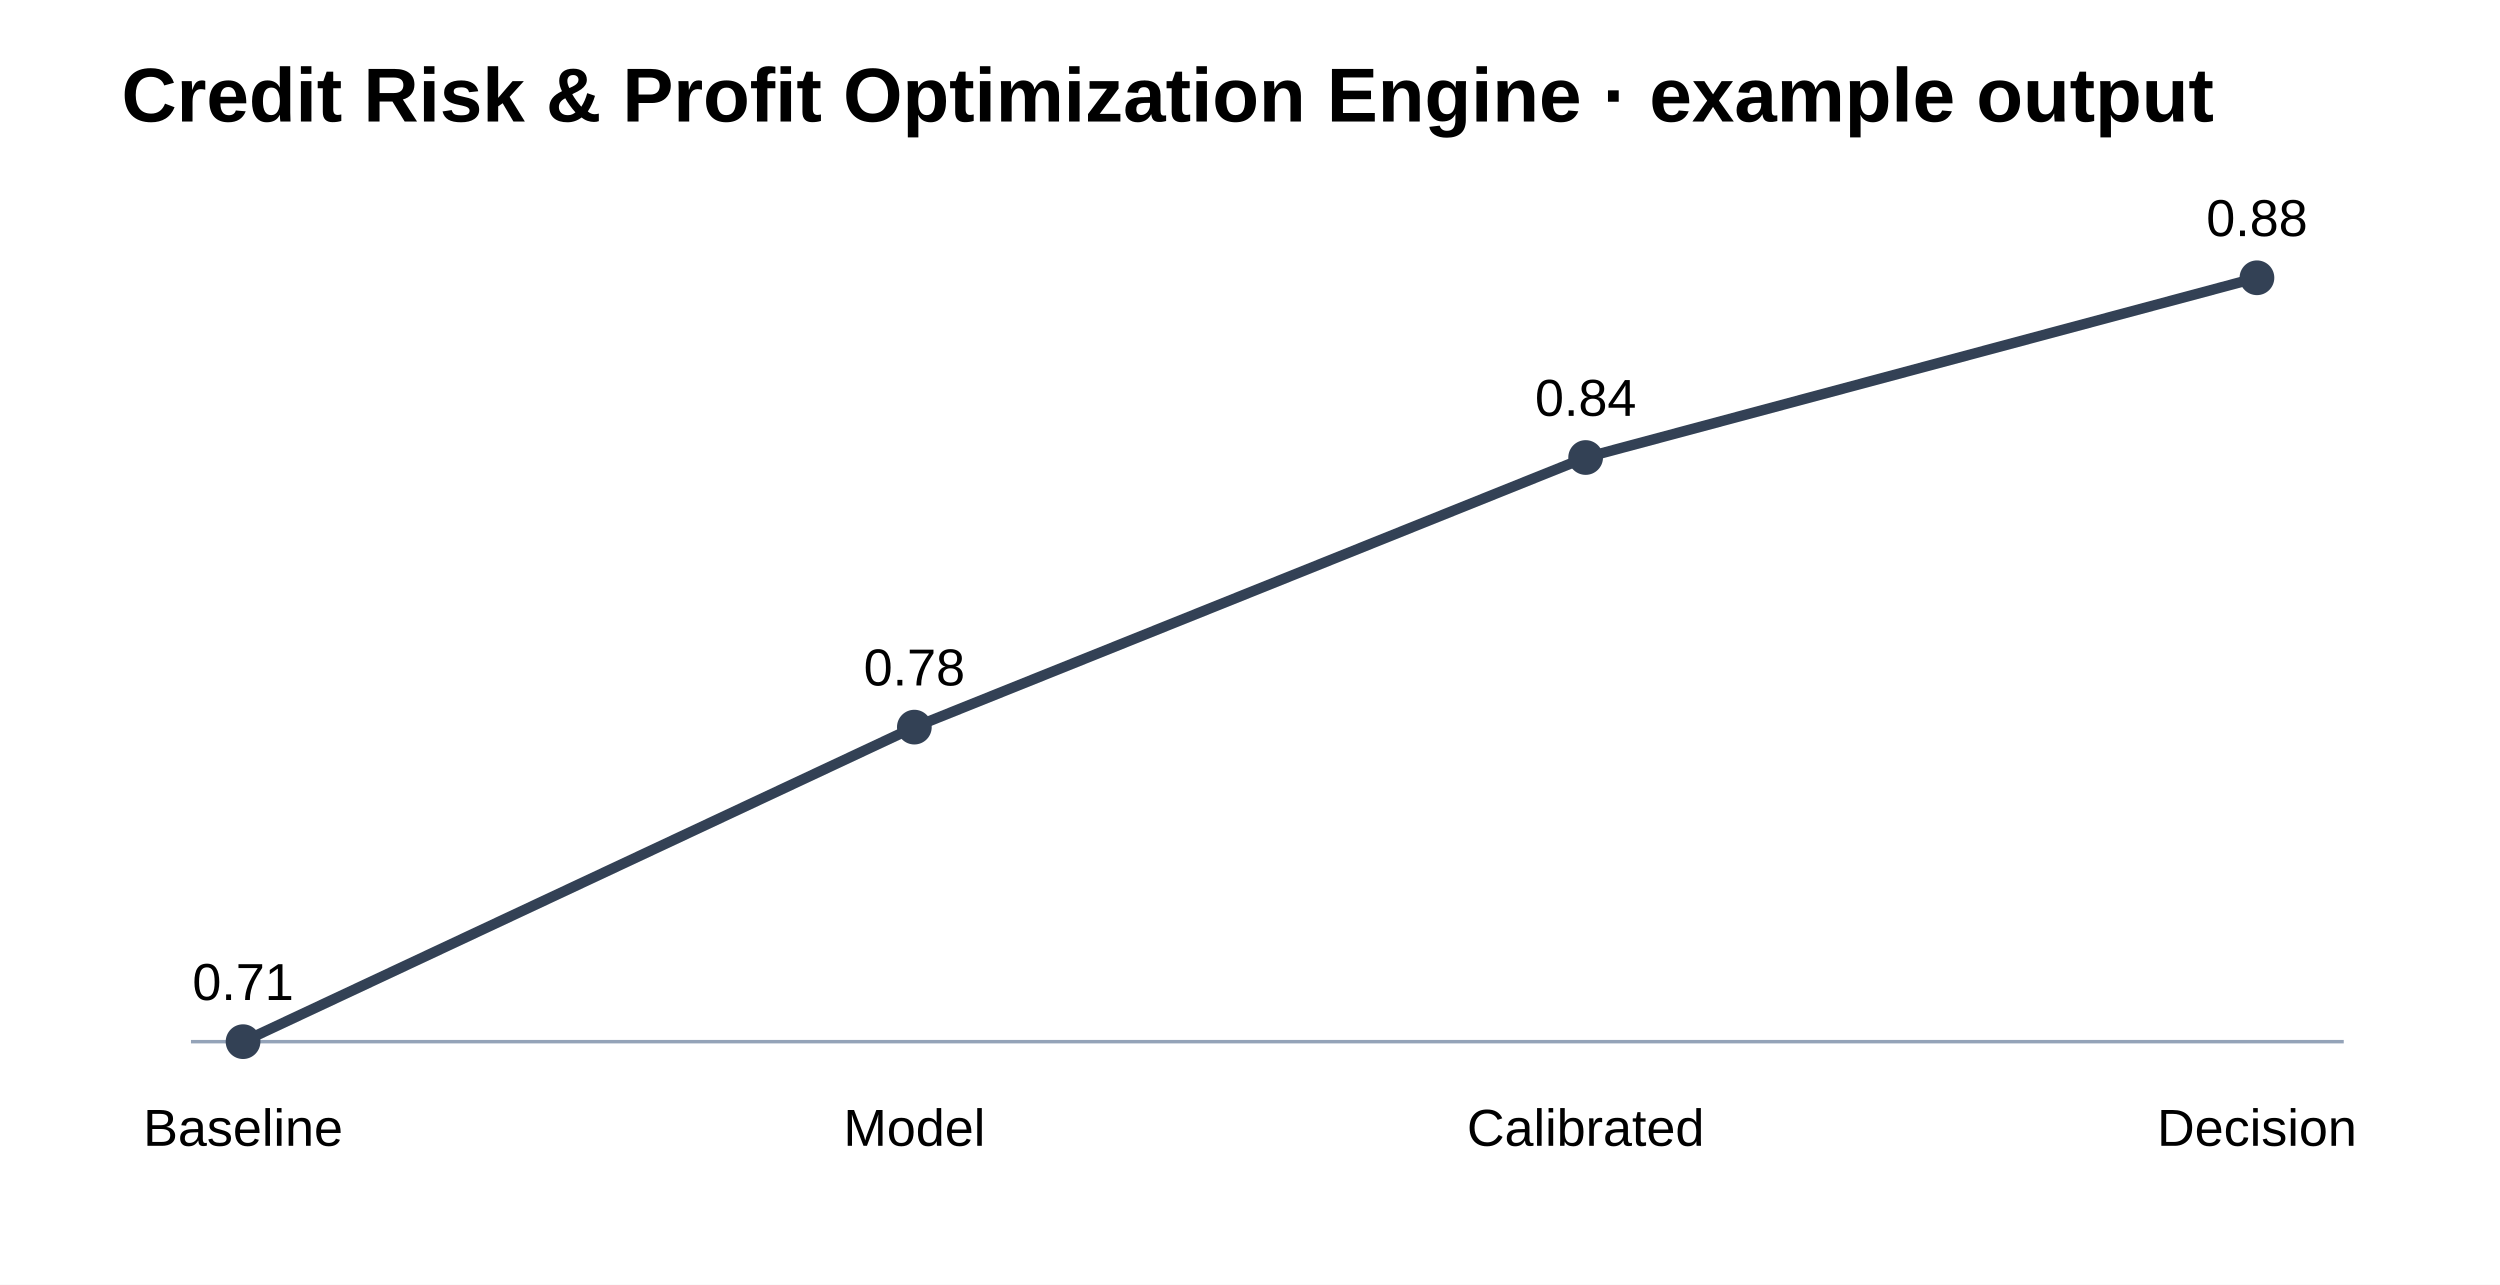
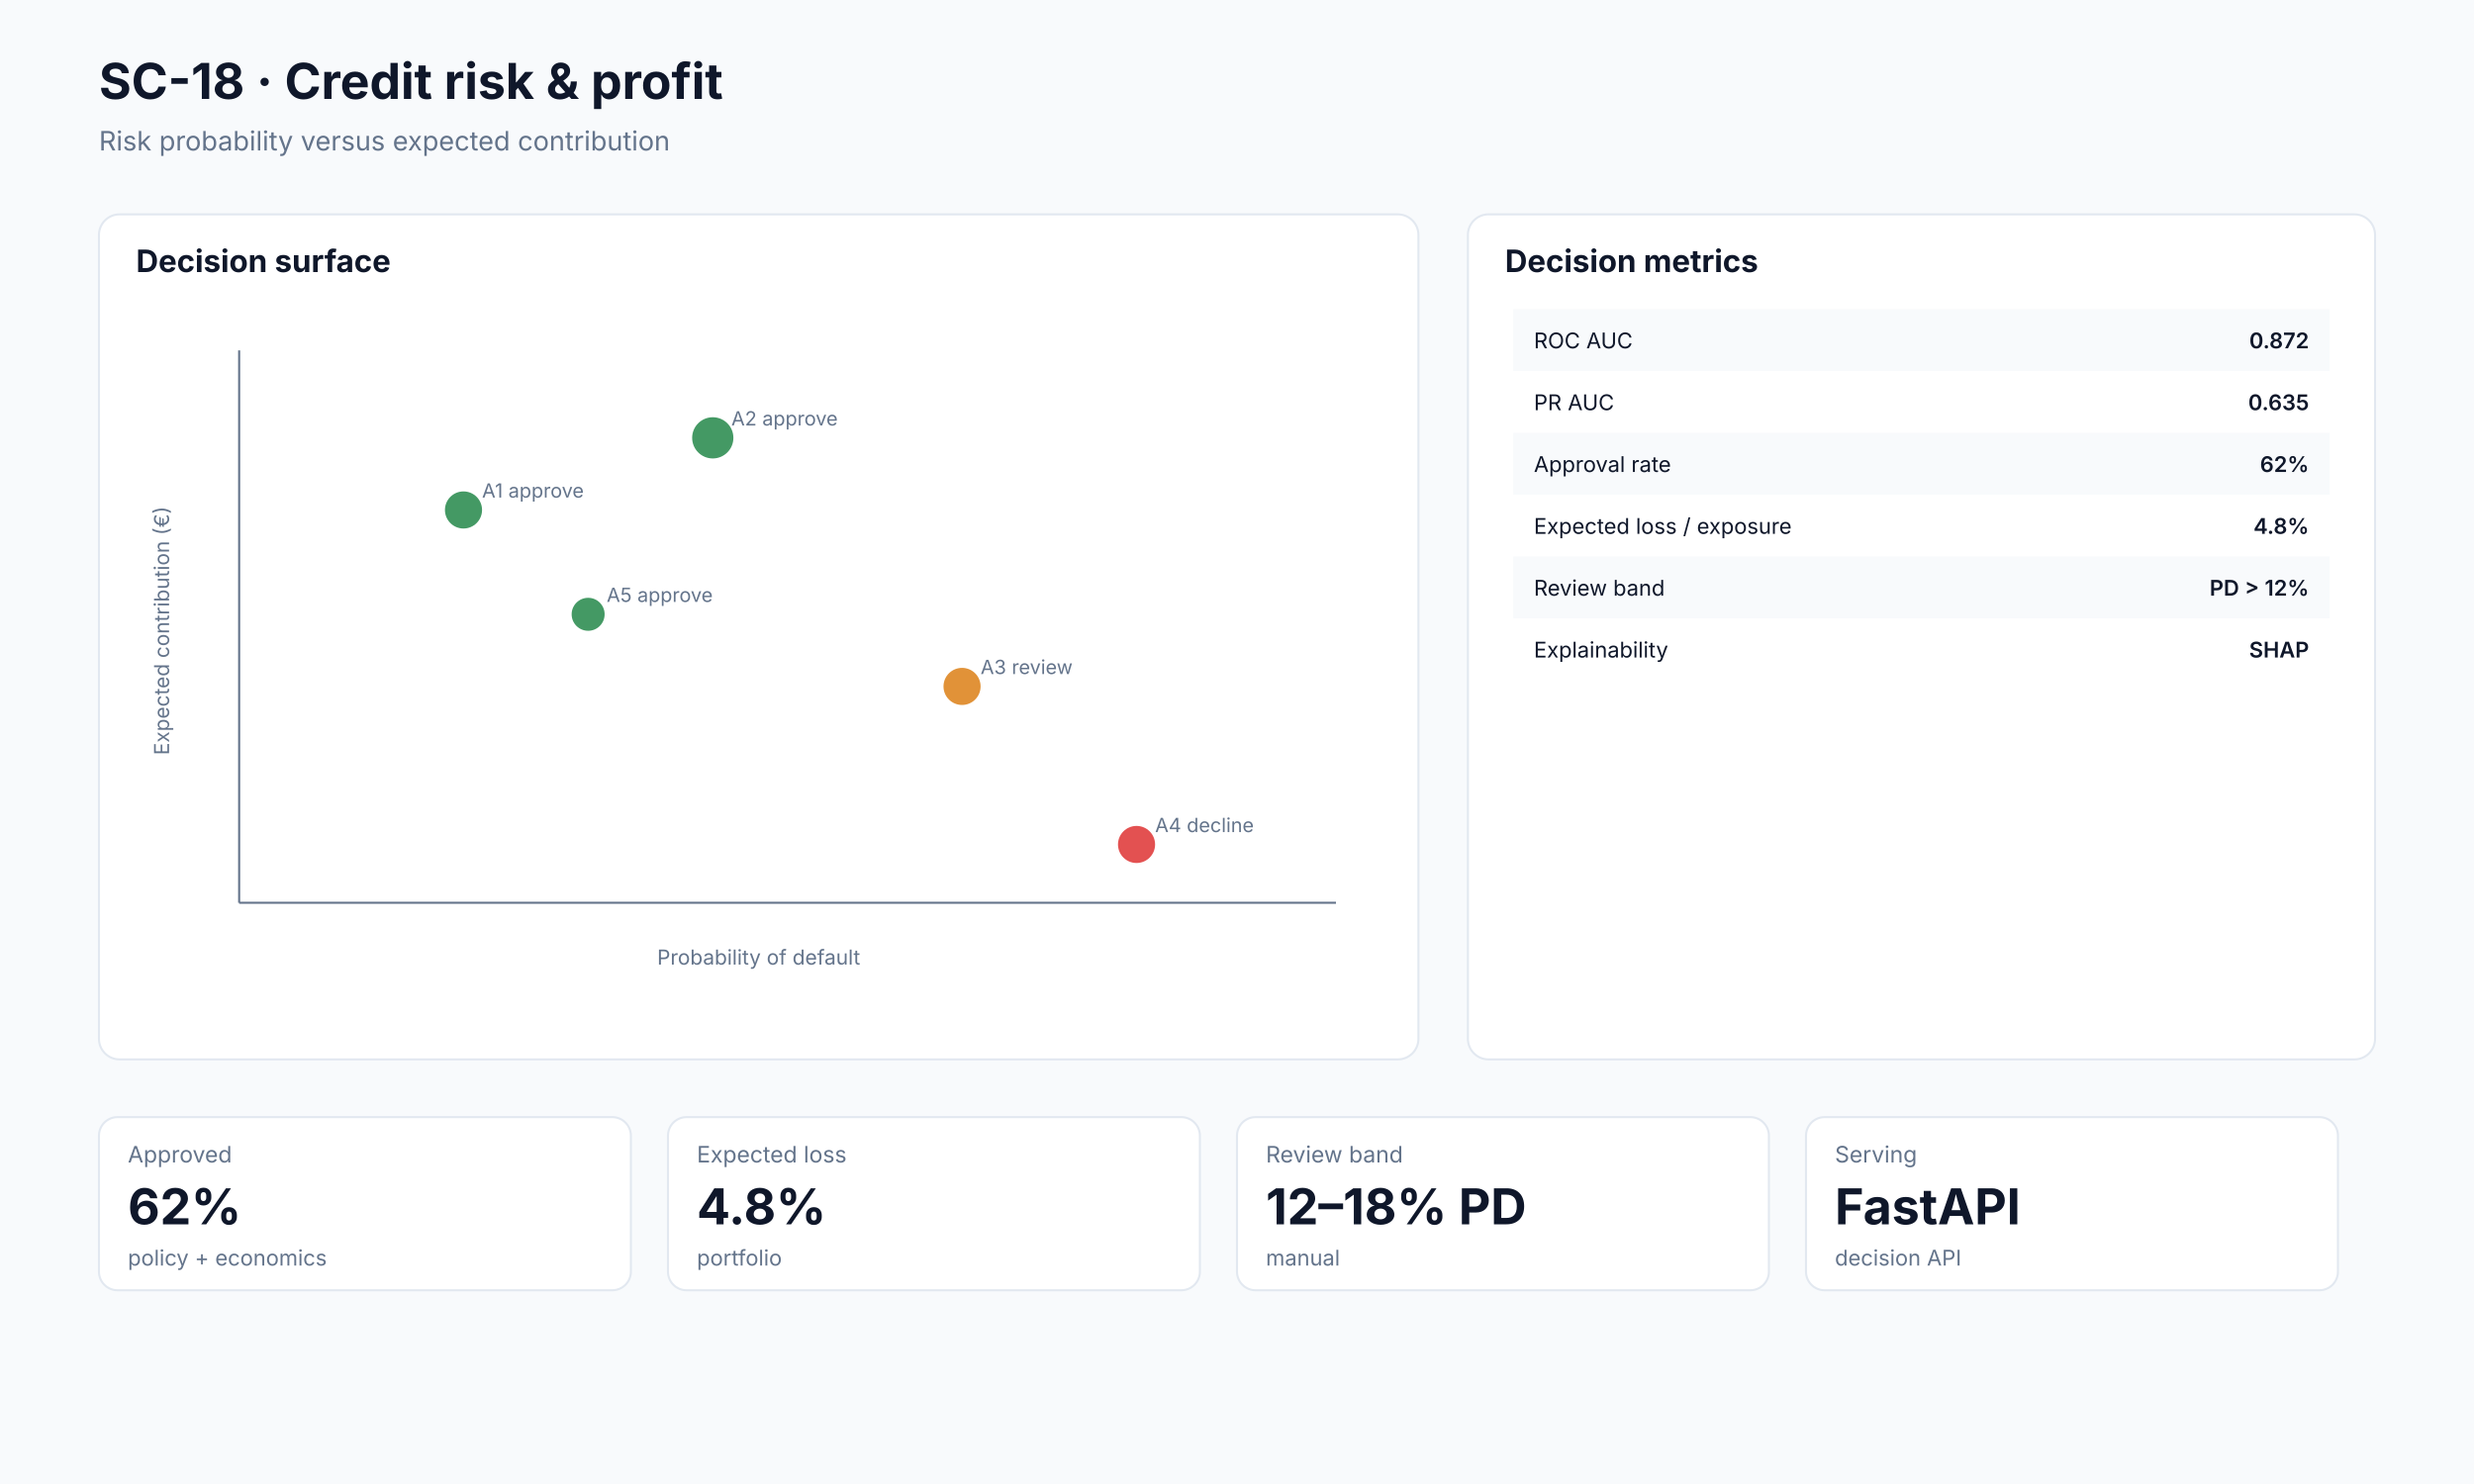
- <svg xmlns="http://www.w3.org/2000/svg" width="720" height="370">
-   <rect width="720" height="370" fill="#fff" />
-   <text x="35" y="35" font-family="Arial" font-size="22" font-weight="600">Credit Risk &amp; Profit Optimization Engine · example output</text>
-   <line x1="55" y1="300" x2="675" y2="300" stroke="#94a3b8" />
-   <polyline points="70,300 263.333,209.412 456.667,131.765 650,80 " fill="none" stroke="#334155" stroke-width="3" />
-   <circle cx="70" cy="300" r="5" fill="#334155" />
-   <text x="70" y="330" text-anchor="middle" font-family="Arial" font-size="15">Baseline</text>
-   <text x="70" y="288" text-anchor="middle" font-family="Arial" font-size="15">0.71</text>
-   <circle cx="263.333" cy="209.412" r="5" fill="#334155" />
-   <text x="263.333" y="330" text-anchor="middle" font-family="Arial" font-size="15">Model</text>
-   <text x="263.333" y="197.412" text-anchor="middle" font-family="Arial" font-size="15">0.78</text>
-   <circle cx="456.667" cy="131.765" r="5" fill="#334155" />
-   <text x="456.667" y="330" text-anchor="middle" font-family="Arial" font-size="15">Calibrated</text>
-   <text x="456.667" y="119.765" text-anchor="middle" font-family="Arial" font-size="15">0.84</text>
-   <circle cx="650" cy="80" r="5" fill="#334155" />
-   <text x="650" y="330" text-anchor="middle" font-family="Arial" font-size="15">Decision</text>
-   <text x="650" y="68" text-anchor="middle" font-family="Arial" font-size="15">0.88</text>
+ <svg xmlns="http://www.w3.org/2000/svg" width="1200" height="720" viewBox="0 0 1200 720">
+   <rect width="1200" height="720" fill="#f8fafc" />
+   <text x="48" y="48" font-family="Inter,Arial,sans-serif" font-size="24" font-weight="700" fill="#0f172a">SC-18 · Credit risk &amp; profit</text>
+   <text x="48" y="73" font-family="Inter,Arial,sans-serif" font-size="13" fill="#64748b">Risk probability versus expected contribution</text>
+   <rect x="48" y="104" width="640" height="410" rx="10" fill="#fff" stroke="#e2e8f0" />
+   <text x="66" y="132" font-family="Inter,Arial,sans-serif" font-size="15" font-weight="650" fill="#0f172a">Decision surface</text>
+   <line x1="116" y1="438" x2="648" y2="438" stroke="#64748b" />
+   <line x1="116" y1="170" x2="116" y2="438" stroke="#64748b" />
+   <circle cx="224.818" cy="247.422" r="9" fill="#15803d" opacity=".8" />
+   <text x="233.818" y="241.422" font-family="Inter,Arial,sans-serif" font-size="9.5" fill="#64748b">A1 approve</text>
+   <circle cx="345.727" cy="212.433" r="10" fill="#15803d" opacity=".8" />
+   <text x="354.727" y="206.433" font-family="Inter,Arial,sans-serif" font-size="9.5" fill="#64748b">A2 approve</text>
+   <circle cx="466.636" cy="333.033" r="9" fill="#d97706" opacity=".8" />
+   <text x="475.636" y="327.033" font-family="Inter,Arial,sans-serif" font-size="9.5" fill="#64748b">A3 review</text>
+   <circle cx="551.273" cy="409.711" r="9" fill="#dc2626" opacity=".8" />
+   <text x="560.273" y="403.711" font-family="Inter,Arial,sans-serif" font-size="9.5" fill="#64748b">A4 decline</text>
+   <circle cx="285.273" cy="298.044" r="8" fill="#15803d" opacity=".8" />
+   <text x="294.273" y="292.044" font-family="Inter,Arial,sans-serif" font-size="9.5" fill="#64748b">A5 approve</text>
+   <text x="368" y="468" text-anchor="middle" font-family="Inter,Arial,sans-serif" font-size="10" fill="#64748b">Probability of default</text>
+   <text x="82" y="306" transform="rotate(-90 82 306)" text-anchor="middle" font-family="Inter,Arial,sans-serif" font-size="10" fill="#64748b">Expected contribution (€)</text>
+   <rect x="712" y="104" width="440" height="410" rx="10" fill="#fff" stroke="#e2e8f0" />
+   <text x="730" y="132" font-family="Inter,Arial,sans-serif" font-size="15" font-weight="650" fill="#0f172a">Decision metrics</text>
+   <rect x="734" y="150" width="396" height="30" fill="#f8fafc" />
+   <text x="744" y="169" font-family="Inter,Arial,sans-serif" font-size="10.5" fill="#0f172a">ROC AUC</text>
+   <text x="1120" y="169" text-anchor="end" font-family="Inter,Arial,sans-serif" font-size="10.5" font-weight="600" fill="#0f172a">0.872</text>
+   <rect x="734" y="180" width="396" height="30" fill="#fff" />
+   <text x="744" y="199" font-family="Inter,Arial,sans-serif" font-size="10.5" fill="#0f172a">PR AUC</text>
+   <text x="1120" y="199" text-anchor="end" font-family="Inter,Arial,sans-serif" font-size="10.5" font-weight="600" fill="#0f172a">0.635</text>
+   <rect x="734" y="210" width="396" height="30" fill="#f8fafc" />
+   <text x="744" y="229" font-family="Inter,Arial,sans-serif" font-size="10.5" fill="#0f172a">Approval rate</text>
+   <text x="1120" y="229" text-anchor="end" font-family="Inter,Arial,sans-serif" font-size="10.5" font-weight="600" fill="#0f172a">62%</text>
+   <rect x="734" y="240" width="396" height="30" fill="#fff" />
+   <text x="744" y="259" font-family="Inter,Arial,sans-serif" font-size="10.5" fill="#0f172a">Expected loss / exposure</text>
+   <text x="1120" y="259" text-anchor="end" font-family="Inter,Arial,sans-serif" font-size="10.5" font-weight="600" fill="#0f172a">4.8%</text>
+   <rect x="734" y="270" width="396" height="30" fill="#f8fafc" />
+   <text x="744" y="289" font-family="Inter,Arial,sans-serif" font-size="10.5" fill="#0f172a">Review band</text>
+   <text x="1120" y="289" text-anchor="end" font-family="Inter,Arial,sans-serif" font-size="10.5" font-weight="600" fill="#0f172a">PD &gt; 12%</text>
+   <rect x="734" y="300" width="396" height="30" fill="#fff" />
+   <text x="744" y="319" font-family="Inter,Arial,sans-serif" font-size="10.5" fill="#0f172a">Explainability</text>
+   <text x="1120" y="319" text-anchor="end" font-family="Inter,Arial,sans-serif" font-size="10.5" font-weight="600" fill="#0f172a">SHAP</text>
+   <rect x="48" y="542" width="258" height="84" rx="9" fill="#fff" stroke="#e2e8f0" />
+   <text x="62" y="564" font-family="Inter,Arial,sans-serif" font-size="11" fill="#64748b">Approved</text>
+   <text x="62" y="594" font-family="Inter,Arial,sans-serif" font-size="24" font-weight="700" fill="#0f172a">62%</text>
+   <text x="62" y="614" font-family="Inter,Arial,sans-serif" font-size="10.5" fill="#64748b">policy + economics</text>
+   <rect x="324" y="542" width="258" height="84" rx="9" fill="#fff" stroke="#e2e8f0" />
+   <text x="338" y="564" font-family="Inter,Arial,sans-serif" font-size="11" fill="#64748b">Expected loss</text>
+   <text x="338" y="594" font-family="Inter,Arial,sans-serif" font-size="24" font-weight="700" fill="#0f172a">4.8%</text>
+   <text x="338" y="614" font-family="Inter,Arial,sans-serif" font-size="10.5" fill="#64748b">portfolio</text>
+   <rect x="600" y="542" width="258" height="84" rx="9" fill="#fff" stroke="#e2e8f0" />
+   <text x="614" y="564" font-family="Inter,Arial,sans-serif" font-size="11" fill="#64748b">Review band</text>
+   <text x="614" y="594" font-family="Inter,Arial,sans-serif" font-size="24" font-weight="700" fill="#0f172a">12–18% PD</text>
+   <text x="614" y="614" font-family="Inter,Arial,sans-serif" font-size="10.5" fill="#64748b">manual</text>
+   <rect x="876" y="542" width="258" height="84" rx="9" fill="#fff" stroke="#e2e8f0" />
+   <text x="890" y="564" font-family="Inter,Arial,sans-serif" font-size="11" fill="#64748b">Serving</text>
+   <text x="890" y="594" font-family="Inter,Arial,sans-serif" font-size="24" font-weight="700" fill="#0f172a">FastAPI</text>
+   <text x="890" y="614" font-family="Inter,Arial,sans-serif" font-size="10.5" fill="#64748b">decision API</text>
</svg>
